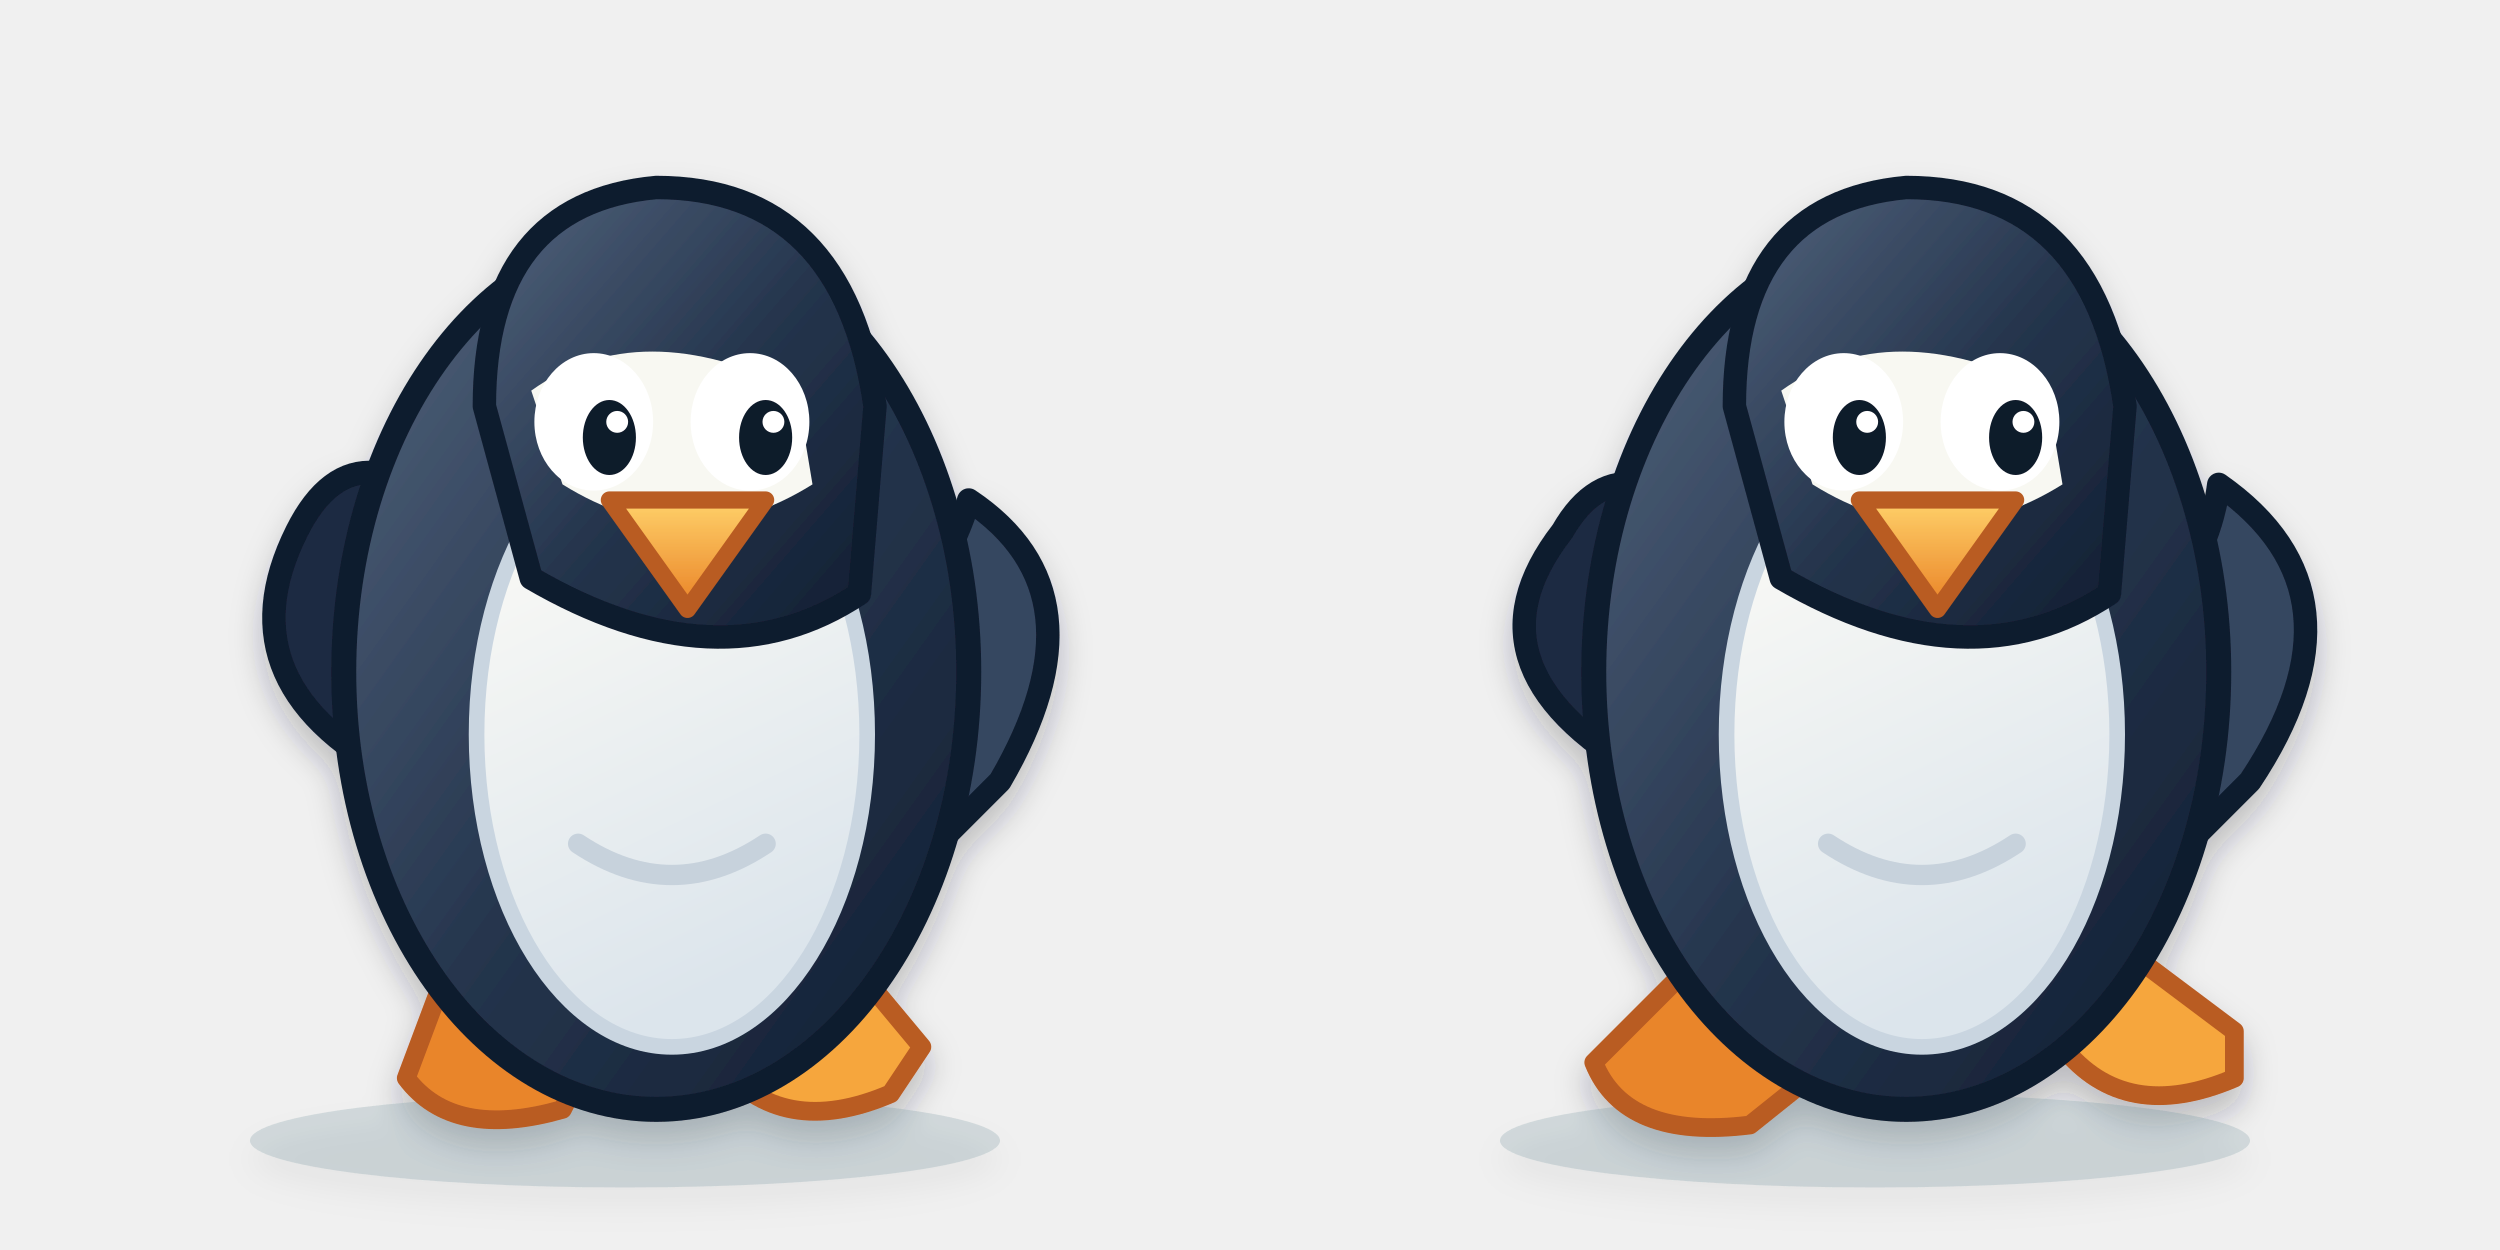
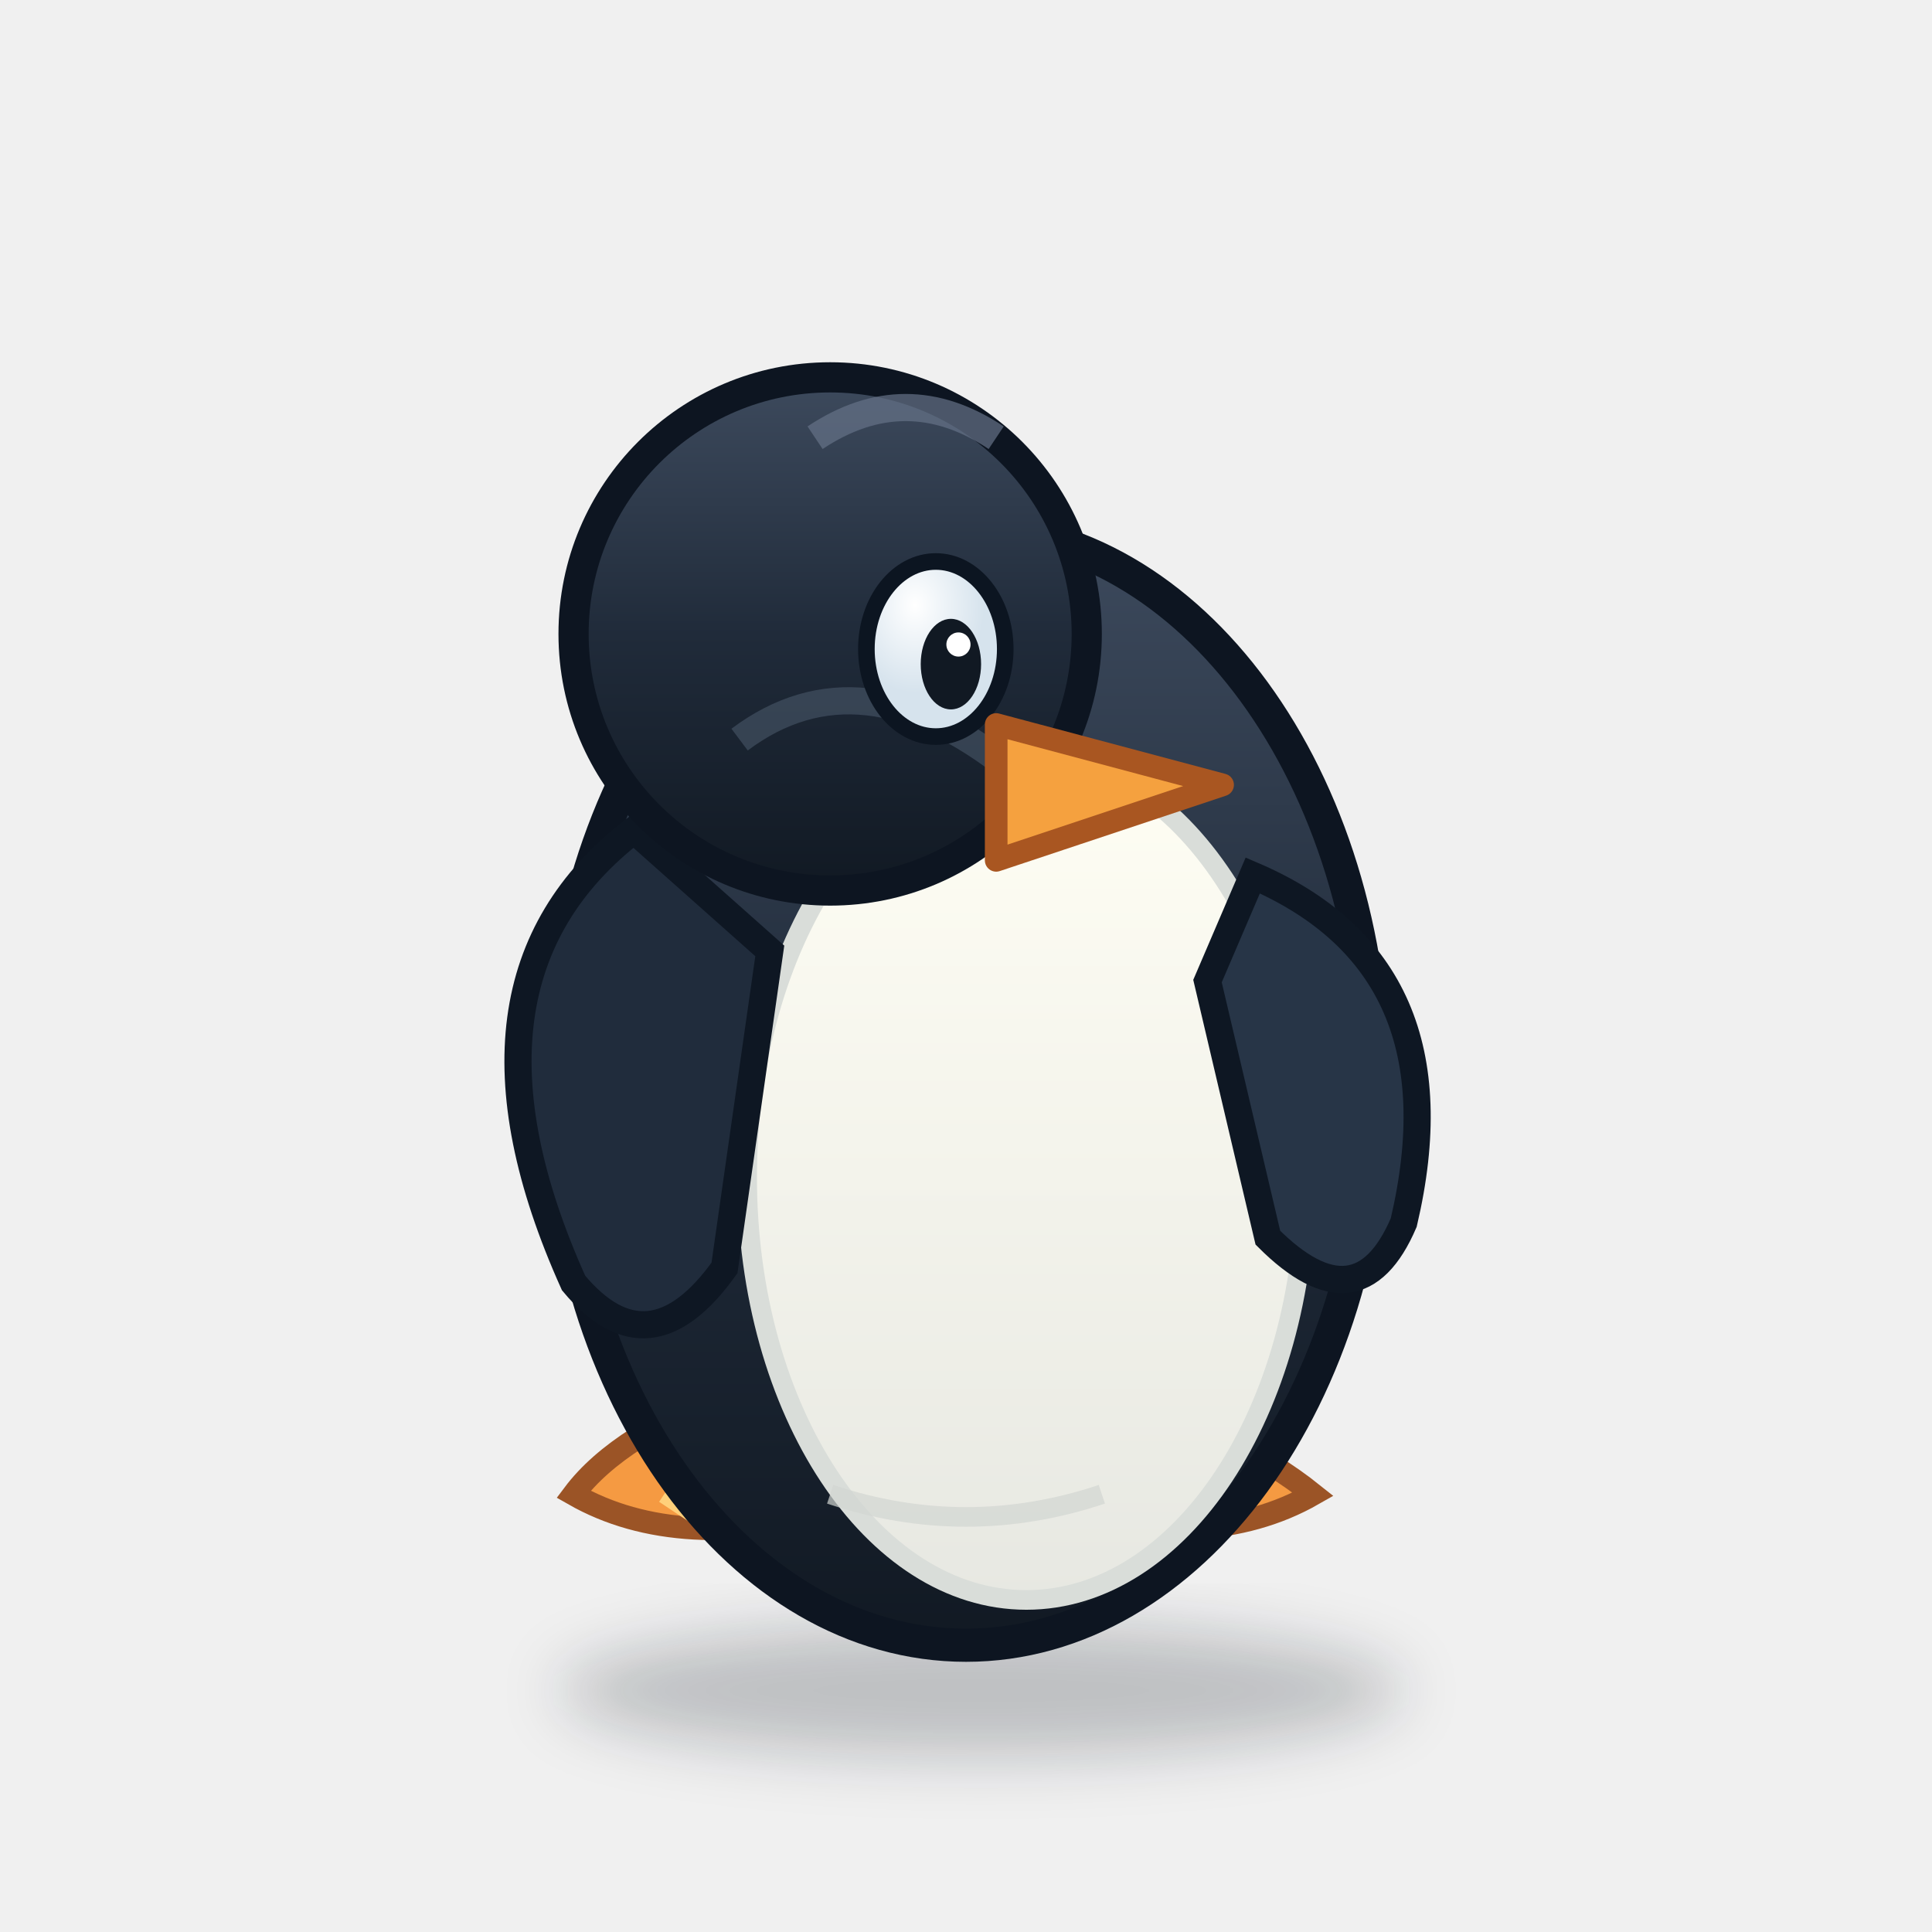
- <svg xmlns="http://www.w3.org/2000/svg" width="160" height="80" viewBox="0 0 160 80">
+ <svg xmlns="http://www.w3.org/2000/svg" width="128" height="128" viewBox="0 0 128 128" role="img" aria-label="Pingvin idle">
  <defs>
-     <linearGradient id="feathers" x1="0" y1="0" x2="1" y2="1">
-       <stop stop-color="#52647d" />
-       <stop offset=".52" stop-color="#25354d" />
-       <stop offset="1" stop-color="#111e31" />
+     <linearGradient id="groundShade" x1="0" y1="0" x2="0" y2="1">
+       <stop offset="0" stop-color="#1b2430" stop-opacity=".03" />
+       <stop offset="1" stop-color="#111827" stop-opacity=".24" />
    </linearGradient>
-     <linearGradient id="belly" x1="0" y1="0" x2=".3" y2="1">
-       <stop stop-color="#fffdf7" />
-       <stop offset="1" stop-color="#dce5ec" />
+     <linearGradient id="pinkBody" x1="0" y1="0" x2=".1" y2="1">
+       <stop stop-color="#ffb7c7" />
+       <stop offset=".58" stop-color="#f58fa8" />
+       <stop offset="1" stop-color="#d96383" />
    </linearGradient>
-     <linearGradient id="beak" x1="0" y1="0" x2="0" y2="1">
-       <stop stop-color="#ffd16a" />
-       <stop offset="1" stop-color="#e98125" />
+     <linearGradient id="brownBody" x1="0" y1="0" x2=".15" y2="1">
+       <stop stop-color="#bd8a55" />
+       <stop offset=".55" stop-color="#9b683c" />
+       <stop offset="1" stop-color="#69472e" />
    </linearGradient>
-     <filter id="ds">
-       <feDropShadow dx="0" dy="1.2" stdDeviation="1" flood-color="#142034" flood-opacity=".25" />
+     <linearGradient id="horseBody" x1="0" y1="0" x2=".1" y2="1">
+       <stop stop-color="#d89a57" />
+       <stop offset=".52" stop-color="#a96a39" />
+       <stop offset="1" stop-color="#754529" />
+     </linearGradient>
+     <linearGradient id="grayBody" x1="0" y1="0" x2="0" y2="1">
+       <stop stop-color="#c1c9ce" />
+       <stop offset=".55" stop-color="#909ba2" />
+       <stop offset="1" stop-color="#68737c" />
+     </linearGradient>
+     <linearGradient id="penguinBody" x1="0" y1="0" x2="0" y2="1">
+       <stop stop-color="#3d4a5d" />
+       <stop offset=".5" stop-color="#202b3a" />
+       <stop offset="1" stop-color="#111923" />
+     </linearGradient>
+     <linearGradient id="belly" x1="0" y1="0" x2="0" y2="1">
+       <stop stop-color="#fffef4" />
+       <stop offset="1" stop-color="#e7e8e2" />
+     </linearGradient>
+     <linearGradient id="hoof" x1="0" y1="0" x2="0" y2="1">
+       <stop stop-color="#695246" />
+       <stop offset="1" stop-color="#30262b" />
+     </linearGradient>
+     <radialGradient id="eyeGlow" cx="35%" cy="25%">
+       <stop stop-color="#ffffff" />
+       <stop offset="1" stop-color="#d6e3ed" />
+     </radialGradient>
+     <filter id="softShadow" x="-30%" y="-30%" width="160%" height="180%">
+       <feGaussianBlur stdDeviation="2" />
    </filter>
  </defs>
-   <g filter="url(#ds)" stroke-linejoin="round" stroke-linecap="round">
-     <ellipse cx="40" cy="73" rx="24" ry="3" fill="#456a762c" stroke="none" />
-     <path d="M29 61 L26 69 Q29 73 36 71 L38 67Z" fill="#e9852c" stroke="#b95b22" stroke-width="1.2" />
-     <path d="M47 61 L46 68 Q50 73 57 70 L59 67 L54 61Z" fill="#f6a63c" stroke="#b95b22" stroke-width="1.2" />
-     <path d="M26 50 Q14 44 19 34 Q23 26 31 35 L35 46Z" fill="#1d2a42" stroke="#101b2d" stroke-width="1.5" />
-     <path d="M51 46 Q60 39 62 32 Q71 38 64 50 L56 58Z" fill="#354760" stroke="#101b2d" stroke-width="1.5" />
-     <ellipse cx="42" cy="43" rx="20" ry="28" fill="url(#feathers)" stroke="#101b2d" stroke-width="1.6" />
-     <ellipse cx="43" cy="47" rx="12.5" ry="20" fill="url(#belly)" stroke="#c9d5e0" stroke-width="1" />
-     <path d="M31 26 Q31 13 42 12 Q54 12 56 26 L55 38 Q46 44 34 37Z" fill="url(#feathers)" stroke="#101b2d" stroke-width="1.5" />
-     <path d="M34 25 Q41 20 51 25 L52 31 Q44 36 36 31Z" fill="#f8f8f2" />
-     <ellipse cx="38" cy="27" rx="3.8" ry="4.4" fill="#fff" />
-     <ellipse cx="48" cy="27" rx="3.8" ry="4.4" fill="#fff" />
-     <ellipse cx="39" cy="28" rx="1.7" ry="2.4" fill="#101a2a" />
-     <ellipse cx="49" cy="28" rx="1.7" ry="2.4" fill="#101a2a" />
-     <circle cx="39.5" cy="27" r=".7" fill="#fff" />
-     <circle cx="49.5" cy="27" r=".7" fill="#fff" />
-     <path d="M39 32 L49 32 L44 39Z" fill="url(#beak)" stroke="#b95b22" stroke-width="1.1" />
-     <path d="M37 54 Q43 58 49 54" fill="none" stroke="#c7d2dc" stroke-width="1.3" />
-   </g>
-   <g transform="translate(80 0)" filter="url(#ds)" stroke-linejoin="round" stroke-linecap="round">
-     <ellipse cx="40" cy="73" rx="24" ry="3" fill="#456a762c" stroke="none" />
-     <path d="M28 62 L22 68 Q24 73 32 72 L37 68Z" fill="#e9852c" stroke="#b95b22" stroke-width="1.2" />
-     <path d="M48 61 L52 67 Q56 72 63 69 L63 66 L55 60Z" fill="#f6a63c" stroke="#b95b22" stroke-width="1.2" />
-     <path d="M26 50 Q13 43 20 34 Q24 27 32 36 L35 46Z" fill="#1d2a42" stroke="#101b2d" stroke-width="1.5" />
-     <path d="M51 46 Q61 39 62 31 Q72 38 64 50 L56 58Z" fill="#354760" stroke="#101b2d" stroke-width="1.5" />
-     <ellipse cx="42" cy="43" rx="20" ry="28" fill="url(#feathers)" stroke="#101b2d" stroke-width="1.6" />
-     <ellipse cx="43" cy="47" rx="12.5" ry="20" fill="url(#belly)" stroke="#c9d5e0" stroke-width="1" />
-     <path d="M31 26 Q31 13 42 12 Q54 12 56 26 L55 38 Q46 44 34 37Z" fill="url(#feathers)" stroke="#101b2d" stroke-width="1.5" />
-     <path d="M34 25 Q41 20 51 25 L52 31 Q44 36 36 31Z" fill="#f8f8f2" />
-     <ellipse cx="38" cy="27" rx="3.8" ry="4.4" fill="#fff" />
-     <ellipse cx="48" cy="27" rx="3.8" ry="4.4" fill="#fff" />
-     <ellipse cx="39" cy="28" rx="1.7" ry="2.4" fill="#101a2a" />
-     <ellipse cx="49" cy="28" rx="1.7" ry="2.4" fill="#101a2a" />
-     <circle cx="39.5" cy="27" r=".7" fill="#fff" />
-     <circle cx="49.5" cy="27" r=".7" fill="#fff" />
-     <path d="M39 32 L49 32 L44 39Z" fill="url(#beak)" stroke="#b95b22" stroke-width="1.1" />
-     <path d="M37 54 Q43 58 49 54" fill="none" stroke="#c7d2dc" stroke-width="1.3" />
+   <g transform="translate(0 0)">
+     <ellipse cx="65" cy="112" rx="28" ry="4.4" fill="#101820" opacity=".22" filter="url(#softShadow)" />
+     <g transform="rotate(0 52 94)">
+       <path d="M 49 92 Q 41 95 38 99 Q 45 103 56 100 L 60 97 Z" fill="#f59a42" stroke="#9b5426" stroke-width="1.5" />
+       <path d="M 44 99 L 47 101" stroke="#ffd07a" stroke-width="1.2" />
+     </g>
+     <g transform="rotate(0 76 94)">
+       <path d="M 73 92 Q 82 95 87 99 Q 80 103 69 100 L 65 97 Z" fill="#f59a42" stroke="#9b5426" stroke-width="1.5" />
+       <path d="M 81 99 L 78 101" stroke="#ffd07a" stroke-width="1.2" />
+     </g>
+     <ellipse cx="64" cy="72" rx="27" ry="37" fill="url(#penguinBody)" stroke="#0d1521" stroke-width="2.2" />
+     <ellipse cx="68" cy="78" rx="18.5" ry="28" fill="url(#belly)" stroke="#d9ddd9" stroke-width="1.3" />
+     <path d="M 42 55 Q 29 65 38 85 Q 43 91 48 84 L 51 63 Z" fill="#202c3c" stroke="#0e1723" stroke-width="1.8" />
+     <path d="M 83 58 Q 97 64 93 81 Q 90 88 84 82 L 80 65 Z" fill="#273547" stroke="#0e1723" stroke-width="1.8" />
+     <ellipse cx="55" cy="42" rx="17" ry="17" fill="url(#penguinBody)" stroke="#0d1521" stroke-width="2" />
+     <path d="M 49 49 Q 57 43 67 51" fill="none" stroke="#526174" stroke-width="1.8" opacity=".5" />
+     <ellipse cx="62" cy="43" rx="4.6" ry="5.8" fill="url(#eyeGlow)" stroke="#0c1521" stroke-width="1.1" />
+     <ellipse cx="63" cy="44" rx="2" ry="3" fill="#111923" />
+     <circle cx="63.5" cy="42.7" r=".8" fill="#fff" />
+     <path d="M 66 48 L 81 52 L 66 57 Z" fill="#f5a13f" stroke="#a95621" stroke-width="1.5" stroke-linejoin="round" />
+     <path d="M 54 29 Q 60 25 66 29" fill="none" stroke="#657287" stroke-width="1.8" opacity=".7" />
+     <path d="M 55 99 Q 64 102 73 99" fill="none" stroke="#d2d5d1" stroke-width="1.3" opacity=".7" />
  </g>
</svg>
